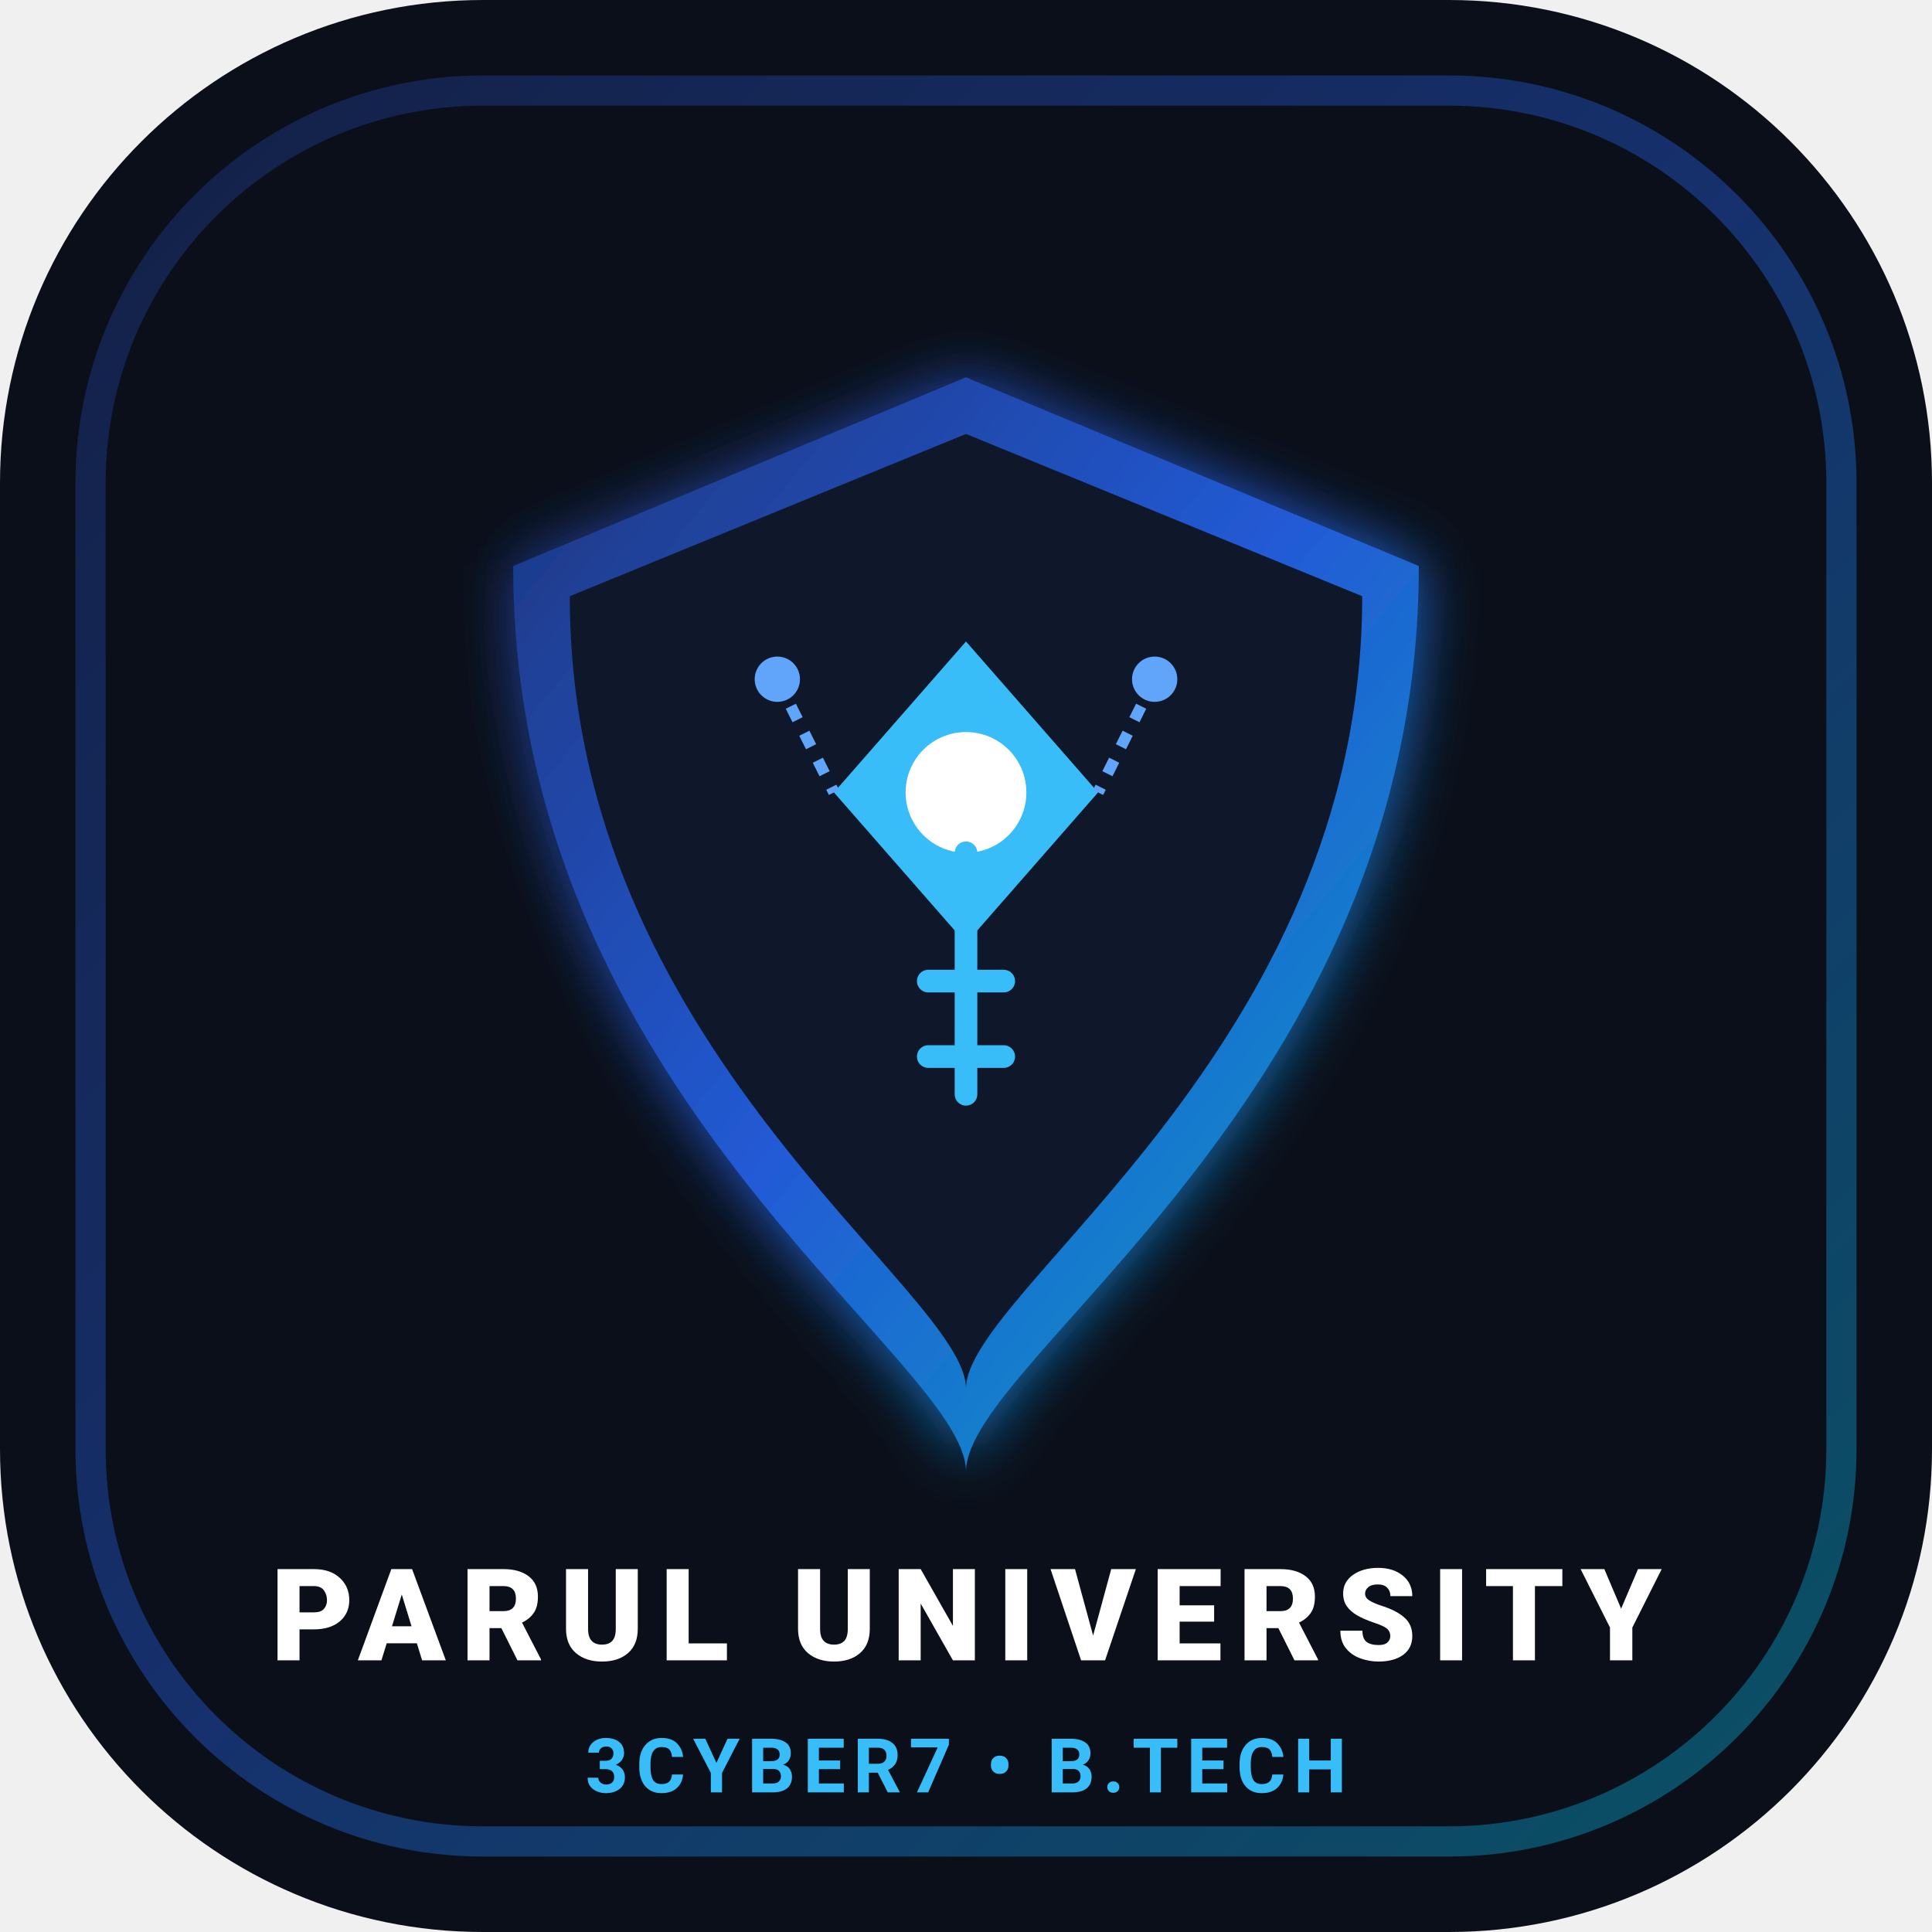
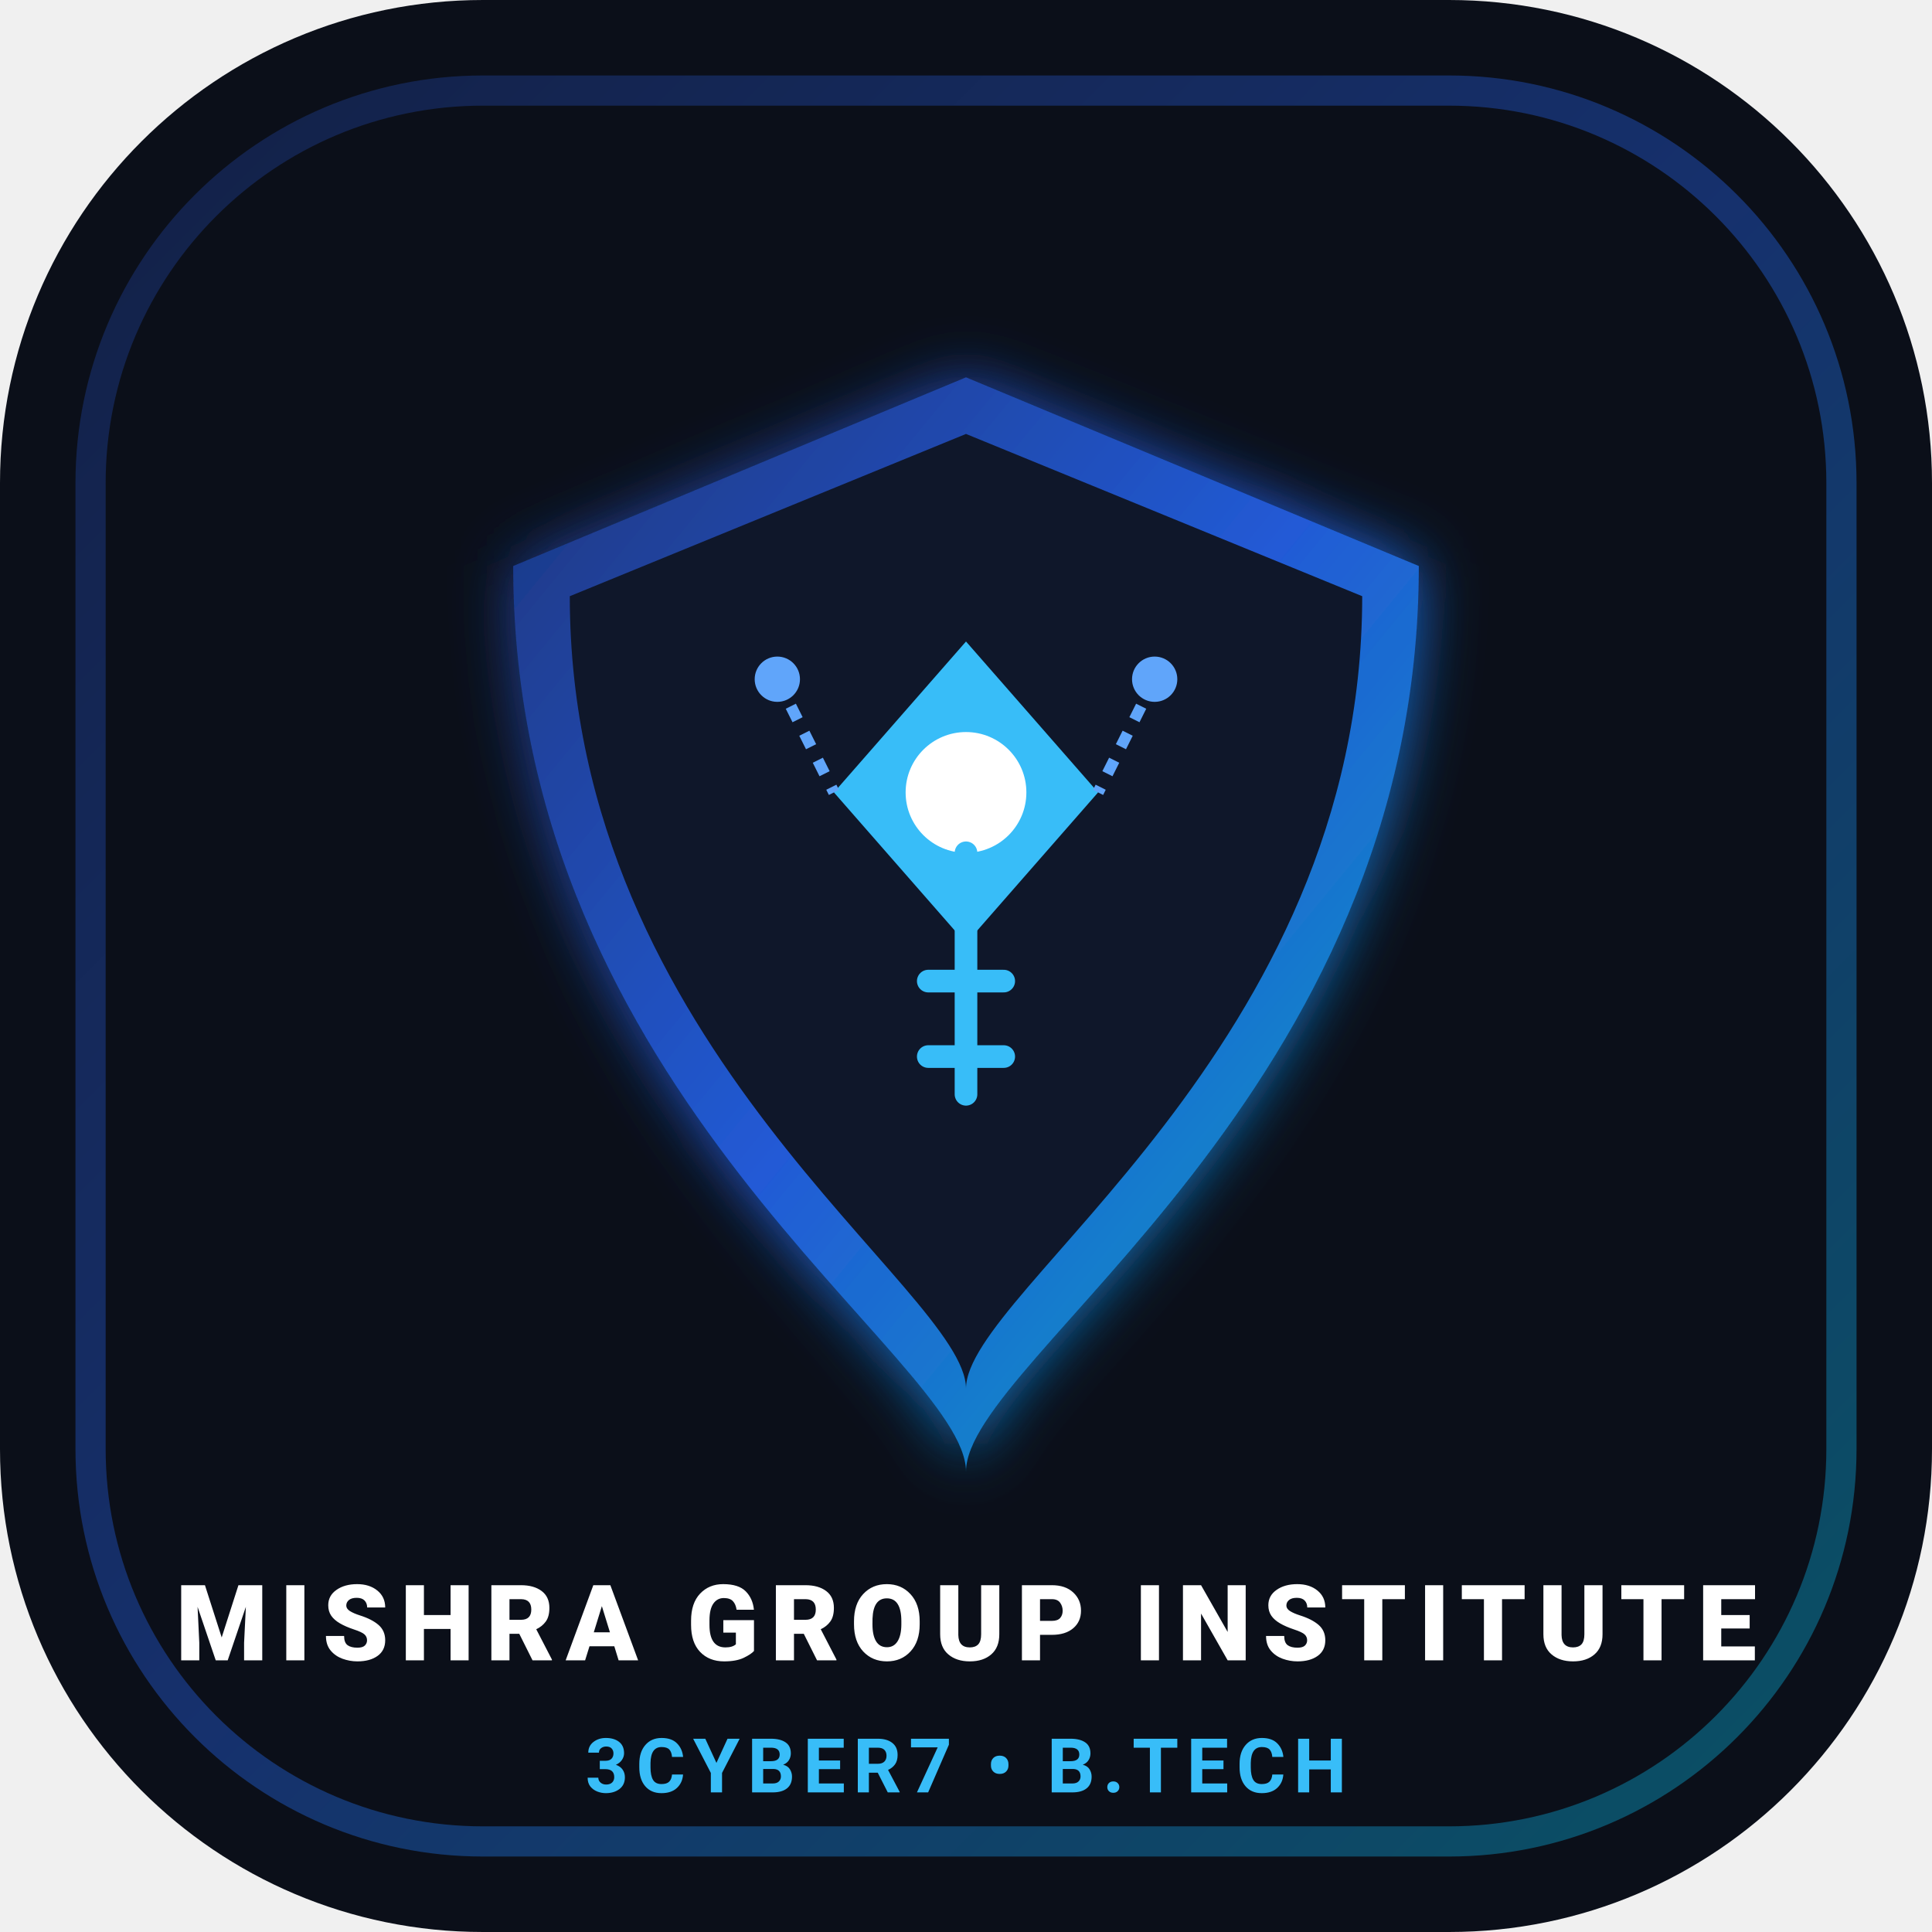
<svg xmlns="http://www.w3.org/2000/svg" viewBox="0 0 512 512" width="512" height="512">
  <defs>
    <linearGradient id="puGrad" x1="0%" y1="0%" x2="100%" y2="100%">
      <stop offset="0%" stop-color="#1e3a8a" />
      <stop offset="50%" stop-color="#2563eb" />
      <stop offset="100%" stop-color="#06b6d4" />
    </linearGradient>
    <filter id="glow" x="-20%" y="-20%" width="140%" height="140%">
      <feGaussianBlur stdDeviation="8" result="blur" />
      <feComposite in="SourceGraphic" in2="blur" operator="over" />
    </filter>
  </defs>
  <rect width="512" height="512" rx="128" fill="#0b0f19" />
  <rect x="24" y="24" width="464" height="464" rx="104" fill="none" stroke="url(#puGrad)" stroke-width="8" opacity="0.4" />
  <g transform="translate(106, 80)">
    <path d="M150 20 L270 70 C270 210 150 280 150 310 C150 280 30 210 30 70 Z" fill="url(#puGrad)" filter="url(#glow)" opacity="0.9" />
    <path d="M150 35 L255 78 C255 198 150 262 150 288 C150 262 45 198 45 78 Z" fill="#0f172a" />
    <path d="M150 90 L185 130 L150 170 L115 130 Z" fill="#38bdf8" />
    <circle cx="150" cy="130" r="16" fill="#ffffff" />
    <path d="M150 146 L150 210 M140 180 L160 180 M140 200 L160 200" stroke="#38bdf8" stroke-width="6" stroke-linecap="round" />
    <circle cx="100" cy="100" r="6" fill="#60a5fa" />
    <circle cx="200" cy="100" r="6" fill="#60a5fa" />
    <path d="M100 100 L115 130 M200 100 L185 130" stroke="#60a5fa" stroke-width="3" stroke-dasharray="4,4" />
  </g>
-   <text x="256" y="440" font-family="-apple-system, BlinkMacSystemFont, 'Segoe UI', Roboto, sans-serif" font-size="34" font-weight="900" fill="#ffffff" text-anchor="middle" letter-spacing="4">
-     PARUL UNIVERSITY
+   <text x="256" y="440" font-family="-apple-system, BlinkMacSystemFont, 'Segoe UI', Roboto, sans-serif" font-size="28" font-weight="900" fill="#ffffff" text-anchor="middle" letter-spacing="3">
+     MISHRA GROUP INSTITUTE
  </text>
  <text x="256" y="475" font-family="-apple-system, BlinkMacSystemFont, 'Segoe UI', Roboto, sans-serif" font-size="20" font-weight="600" fill="#38bdf8" text-anchor="middle" letter-spacing="2">
    3CYBER7 • B.TECH
  </text>
</svg>
